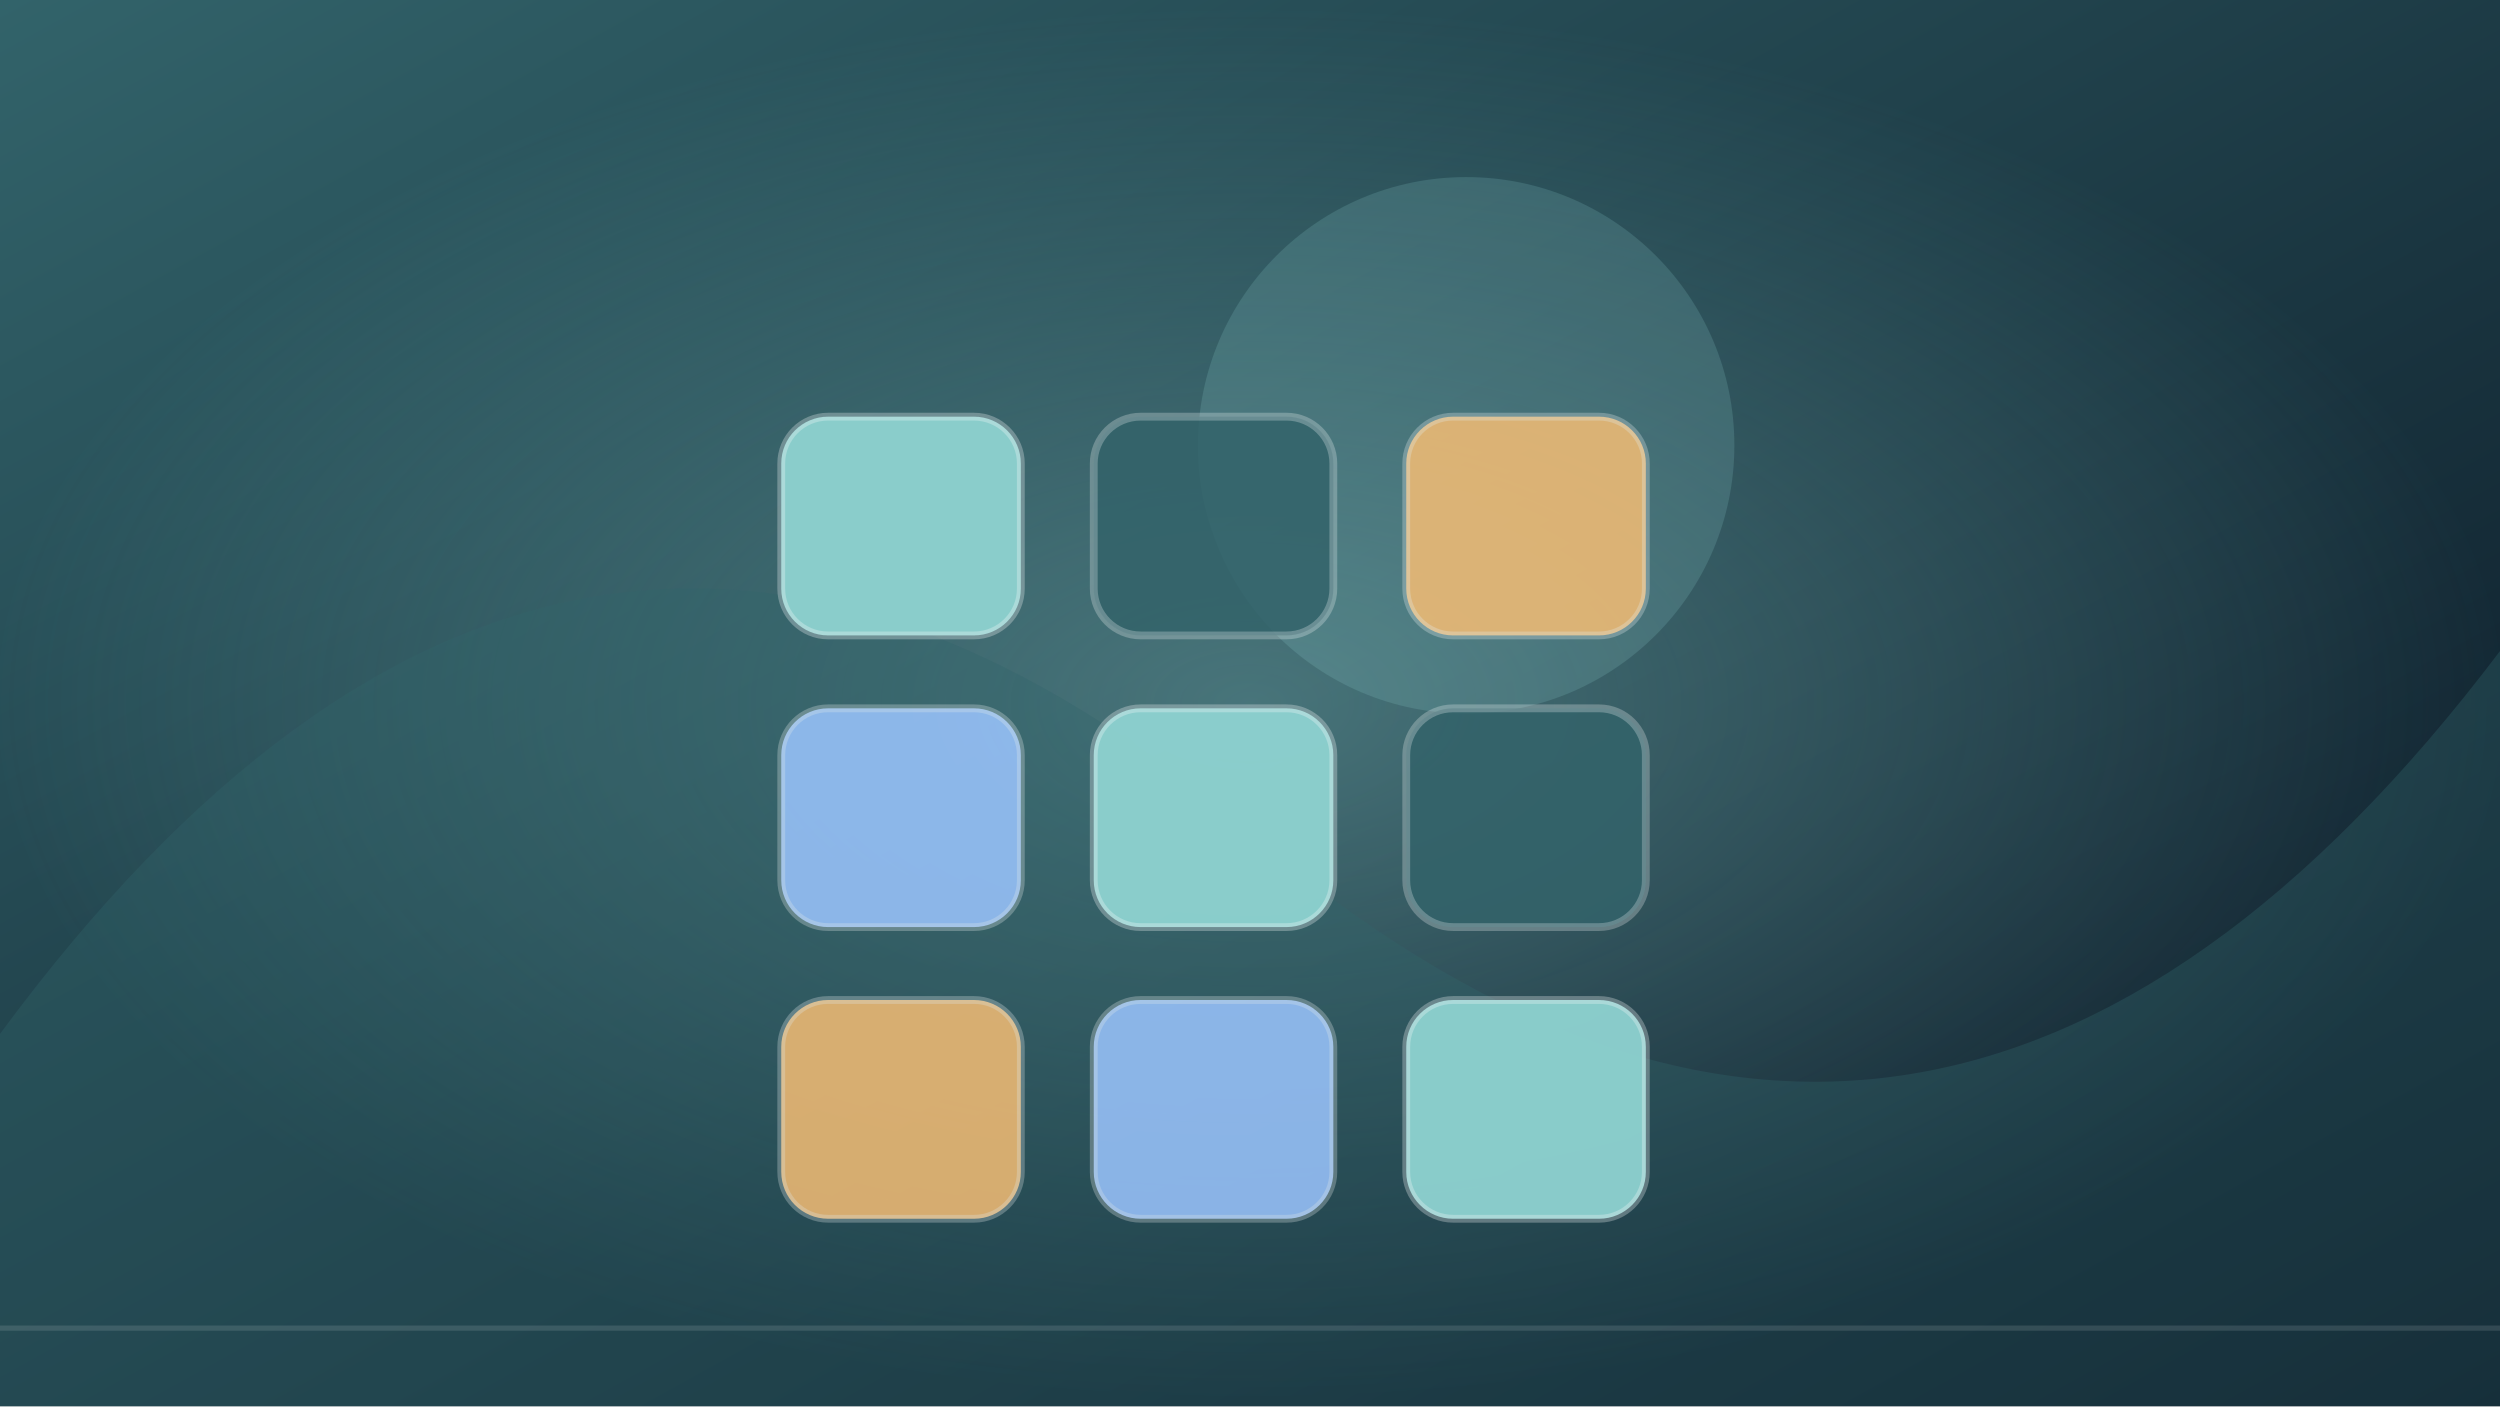
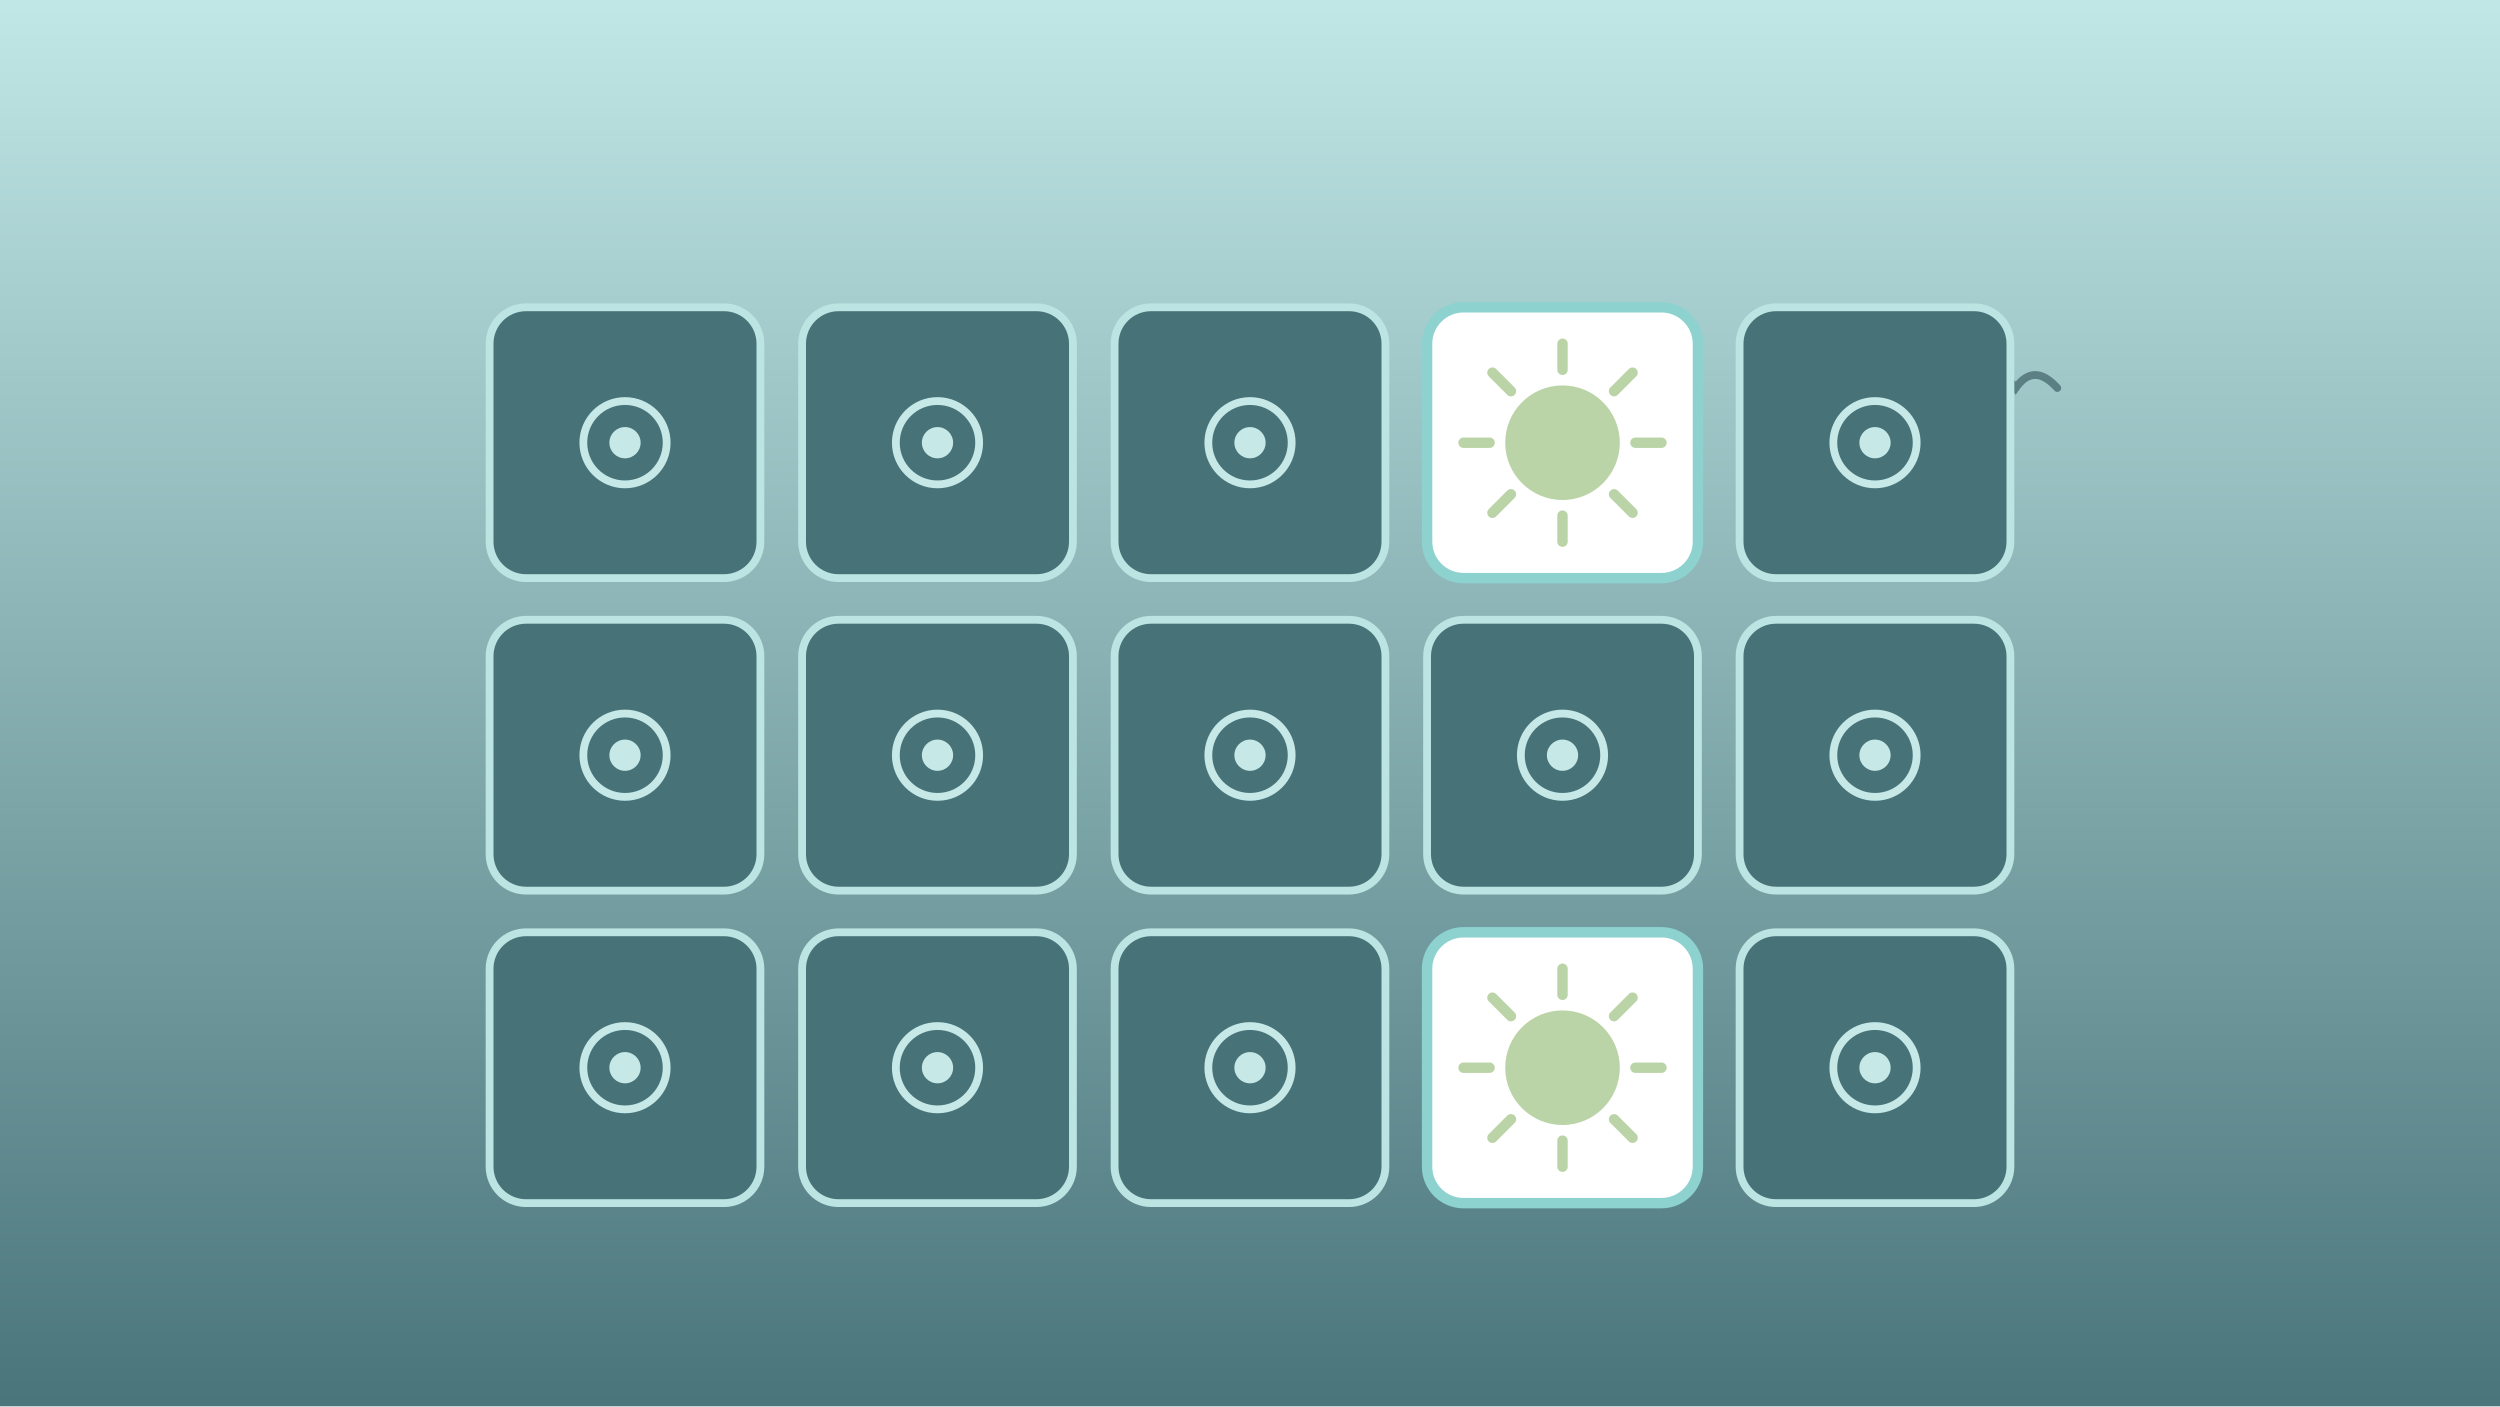
<svg xmlns="http://www.w3.org/2000/svg" width="960" height="540" viewBox="0 0 960 540">
  <defs>
-     <linearGradient id="bg" x1="0" y1="0" x2="1" y2="1">
-       <stop stop-color="#32636a" />
-       <stop offset="1" stop-color="#081321" />
+     <linearGradient id="bg" x1="0" y1="0" x2="0" y2="1">
+       <stop offset="0" stop-color="#c0e6e5" />
+       <stop offset="1" stop-color="#4a757b" />
    </linearGradient>
-     <radialGradient id="glow">
-       <stop stop-color="#8ed2d0" stop-opacity=".38" />
-       <stop offset="1" stop-color="#8ed2d0" stop-opacity="0" />
-     </radialGradient>
  </defs>
-   <rect width="960" height="540" fill="url(#bg)" />
-   <rect width="960" height="540" fill="url(#glow)" />
-   <circle cx="563" cy="171" r="103" fill="#8ed2d0" opacity=".18" />
-   <path d="M0 397 Q220 99 480 320 T960 250 V540 H0Z" fill="#32636a" opacity=".35" />
-   <rect x="300" y="160" width="92" height="84" rx="18" fill="#8ed2d0" opacity="0.95" stroke="#ffffff" stroke-opacity=".3" stroke-width="3" />
-   <rect x="420" y="160" width="92" height="84" rx="18" fill="#32636a" opacity="0.85" stroke="#ffffff" stroke-opacity=".3" stroke-width="3" />
-   <rect x="540" y="160" width="92" height="84" rx="18" fill="#f4bd74" opacity="0.85" stroke="#ffffff" stroke-opacity=".3" stroke-width="3" />
-   <rect x="300" y="272" width="92" height="84" rx="18" fill="#9bc6ff" opacity="0.85" stroke="#ffffff" stroke-opacity=".3" stroke-width="3" />
-   <rect x="420" y="272" width="92" height="84" rx="18" fill="#8ed2d0" opacity="0.95" stroke="#ffffff" stroke-opacity=".3" stroke-width="3" />
-   <rect x="540" y="272" width="92" height="84" rx="18" fill="#32636a" opacity="0.85" stroke="#ffffff" stroke-opacity=".3" stroke-width="3" />
-   <rect x="300" y="384" width="92" height="84" rx="18" fill="#f4bd74" opacity="0.85" stroke="#ffffff" stroke-opacity=".3" stroke-width="3" />
-   <rect x="420" y="384" width="92" height="84" rx="18" fill="#9bc6ff" opacity="0.85" stroke="#ffffff" stroke-opacity=".3" stroke-width="3" />
-   <rect x="540" y="384" width="92" height="84" rx="18" fill="#8ed2d0" opacity="0.95" stroke="#ffffff" stroke-opacity=".3" stroke-width="3" />
-   <path d="M0 510 H960" stroke="#fff" stroke-opacity=".12" stroke-width="2" />
+   <rect x="0" y="0" width="960" height="540" fill="url(#bg)" />
+   <path d="M758 149 Q767 139 774 149 Q781 139 790 149" fill="none" stroke="#23454a" stroke-width="3" stroke-linecap="round" opacity=".55" />
+   <rect x="188" y="118" width="104" height="104" fill="#467278" rx="14" />
+   <rect x="188" y="118" width="104" height="104" fill="none" rx="14" stroke="#bbe4e2" stroke-width="3" />
+   <circle cx="240.0" cy="170.0" r="16" fill="none" stroke="#c6e8e7" stroke-width="3" />
+   <circle cx="240.0" cy="170.0" r="6" fill="#c6e8e7" />
+   <rect x="308" y="118" width="104" height="104" fill="#467278" rx="14" />
+   <rect x="308" y="118" width="104" height="104" fill="none" rx="14" stroke="#bbe4e2" stroke-width="3" />
+   <circle cx="360.0" cy="170.0" r="16" fill="none" stroke="#c6e8e7" stroke-width="3" />
+   <circle cx="360.0" cy="170.0" r="6" fill="#c6e8e7" />
+   <rect x="428" y="118" width="104" height="104" fill="#467278" rx="14" />
+   <rect x="428" y="118" width="104" height="104" fill="none" rx="14" stroke="#bbe4e2" stroke-width="3" />
+   <circle cx="480.0" cy="170.0" r="16" fill="none" stroke="#c6e8e7" stroke-width="3" />
+   <circle cx="480.0" cy="170.0" r="6" fill="#c6e8e7" />
+   <rect x="548" y="118" width="104" height="104" fill="#ffffff" rx="14" />
+   <rect x="548" y="118" width="104" height="104" fill="none" rx="14" stroke="#8ed2d0" stroke-width="4" />
+   <circle cx="600.0" cy="170.0" r="22" fill="#bbd4a7" />
+   <line x1="628.0" y1="170.0" x2="638.0" y2="170.0" stroke="#bbd4a7" stroke-width="4" stroke-linecap="round" />
+   <line x1="619.8" y1="189.8" x2="626.9" y2="196.9" stroke="#bbd4a7" stroke-width="4" stroke-linecap="round" />
+   <line x1="600.0" y1="198.0" x2="600.0" y2="208.0" stroke="#bbd4a7" stroke-width="4" stroke-linecap="round" />
+   <line x1="580.2" y1="189.8" x2="573.1" y2="196.9" stroke="#bbd4a7" stroke-width="4" stroke-linecap="round" />
+   <line x1="572.0" y1="170.0" x2="562.0" y2="170.0" stroke="#bbd4a7" stroke-width="4" stroke-linecap="round" />
+   <line x1="580.2" y1="150.2" x2="573.1" y2="143.1" stroke="#bbd4a7" stroke-width="4" stroke-linecap="round" />
+   <line x1="600.0" y1="142.0" x2="600.0" y2="132.0" stroke="#bbd4a7" stroke-width="4" stroke-linecap="round" />
+   <line x1="619.8" y1="150.2" x2="626.9" y2="143.1" stroke="#bbd4a7" stroke-width="4" stroke-linecap="round" />
+   <rect x="668" y="118" width="104" height="104" fill="#467278" rx="14" />
+   <rect x="668" y="118" width="104" height="104" fill="none" rx="14" stroke="#bbe4e2" stroke-width="3" />
+   <circle cx="720.0" cy="170.0" r="16" fill="none" stroke="#c6e8e7" stroke-width="3" />
+   <circle cx="720.0" cy="170.0" r="6" fill="#c6e8e7" />
+   <rect x="188" y="238" width="104" height="104" fill="#467278" rx="14" />
+   <rect x="188" y="238" width="104" height="104" fill="none" rx="14" stroke="#bbe4e2" stroke-width="3" />
+   <circle cx="240.0" cy="290.0" r="16" fill="none" stroke="#c6e8e7" stroke-width="3" />
+   <circle cx="240.0" cy="290.0" r="6" fill="#c6e8e7" />
+   <rect x="308" y="238" width="104" height="104" fill="#467278" rx="14" />
+   <rect x="308" y="238" width="104" height="104" fill="none" rx="14" stroke="#bbe4e2" stroke-width="3" />
+   <circle cx="360.0" cy="290.0" r="16" fill="none" stroke="#c6e8e7" stroke-width="3" />
+   <circle cx="360.0" cy="290.0" r="6" fill="#c6e8e7" />
+   <rect x="428" y="238" width="104" height="104" fill="#467278" rx="14" />
+   <rect x="428" y="238" width="104" height="104" fill="none" rx="14" stroke="#bbe4e2" stroke-width="3" />
+   <circle cx="480.0" cy="290.0" r="16" fill="none" stroke="#c6e8e7" stroke-width="3" />
+   <circle cx="480.0" cy="290.0" r="6" fill="#c6e8e7" />
+   <rect x="548" y="238" width="104" height="104" fill="#467278" rx="14" />
+   <rect x="548" y="238" width="104" height="104" fill="none" rx="14" stroke="#bbe4e2" stroke-width="3" />
+   <circle cx="600.0" cy="290.0" r="16" fill="none" stroke="#c6e8e7" stroke-width="3" />
+   <circle cx="600.0" cy="290.0" r="6" fill="#c6e8e7" />
+   <rect x="668" y="238" width="104" height="104" fill="#467278" rx="14" />
+   <rect x="668" y="238" width="104" height="104" fill="none" rx="14" stroke="#bbe4e2" stroke-width="3" />
+   <circle cx="720.0" cy="290.0" r="16" fill="none" stroke="#c6e8e7" stroke-width="3" />
+   <circle cx="720.0" cy="290.0" r="6" fill="#c6e8e7" />
+   <rect x="188" y="358" width="104" height="104" fill="#467278" rx="14" />
+   <rect x="188" y="358" width="104" height="104" fill="none" rx="14" stroke="#bbe4e2" stroke-width="3" />
+   <circle cx="240.0" cy="410.0" r="16" fill="none" stroke="#c6e8e7" stroke-width="3" />
+   <circle cx="240.0" cy="410.0" r="6" fill="#c6e8e7" />
+   <rect x="308" y="358" width="104" height="104" fill="#467278" rx="14" />
+   <rect x="308" y="358" width="104" height="104" fill="none" rx="14" stroke="#bbe4e2" stroke-width="3" />
+   <circle cx="360.0" cy="410.0" r="16" fill="none" stroke="#c6e8e7" stroke-width="3" />
+   <circle cx="360.0" cy="410.0" r="6" fill="#c6e8e7" />
+   <rect x="428" y="358" width="104" height="104" fill="#467278" rx="14" />
+   <rect x="428" y="358" width="104" height="104" fill="none" rx="14" stroke="#bbe4e2" stroke-width="3" />
+   <circle cx="480.0" cy="410.0" r="16" fill="none" stroke="#c6e8e7" stroke-width="3" />
+   <circle cx="480.0" cy="410.0" r="6" fill="#c6e8e7" />
+   <rect x="548" y="358" width="104" height="104" fill="#ffffff" rx="14" />
+   <rect x="548" y="358" width="104" height="104" fill="none" rx="14" stroke="#8ed2d0" stroke-width="4" />
+   <circle cx="600.0" cy="410.0" r="22" fill="#bbd4a7" />
+   <line x1="628.0" y1="410.0" x2="638.0" y2="410.0" stroke="#bbd4a7" stroke-width="4" stroke-linecap="round" />
+   <line x1="619.8" y1="429.8" x2="626.9" y2="436.9" stroke="#bbd4a7" stroke-width="4" stroke-linecap="round" />
+   <line x1="600.0" y1="438.0" x2="600.0" y2="448.0" stroke="#bbd4a7" stroke-width="4" stroke-linecap="round" />
+   <line x1="580.2" y1="429.8" x2="573.1" y2="436.9" stroke="#bbd4a7" stroke-width="4" stroke-linecap="round" />
+   <line x1="572.0" y1="410.0" x2="562.0" y2="410.0" stroke="#bbd4a7" stroke-width="4" stroke-linecap="round" />
+   <line x1="580.2" y1="390.2" x2="573.1" y2="383.1" stroke="#bbd4a7" stroke-width="4" stroke-linecap="round" />
+   <line x1="600.0" y1="382.0" x2="600.0" y2="372.0" stroke="#bbd4a7" stroke-width="4" stroke-linecap="round" />
+   <line x1="619.8" y1="390.2" x2="626.9" y2="383.1" stroke="#bbd4a7" stroke-width="4" stroke-linecap="round" />
+   <rect x="668" y="358" width="104" height="104" fill="#467278" rx="14" />
+   <rect x="668" y="358" width="104" height="104" fill="none" rx="14" stroke="#bbe4e2" stroke-width="3" />
+   <circle cx="720.0" cy="410.0" r="16" fill="none" stroke="#c6e8e7" stroke-width="3" />
+   <circle cx="720.0" cy="410.0" r="6" fill="#c6e8e7" />
</svg>
